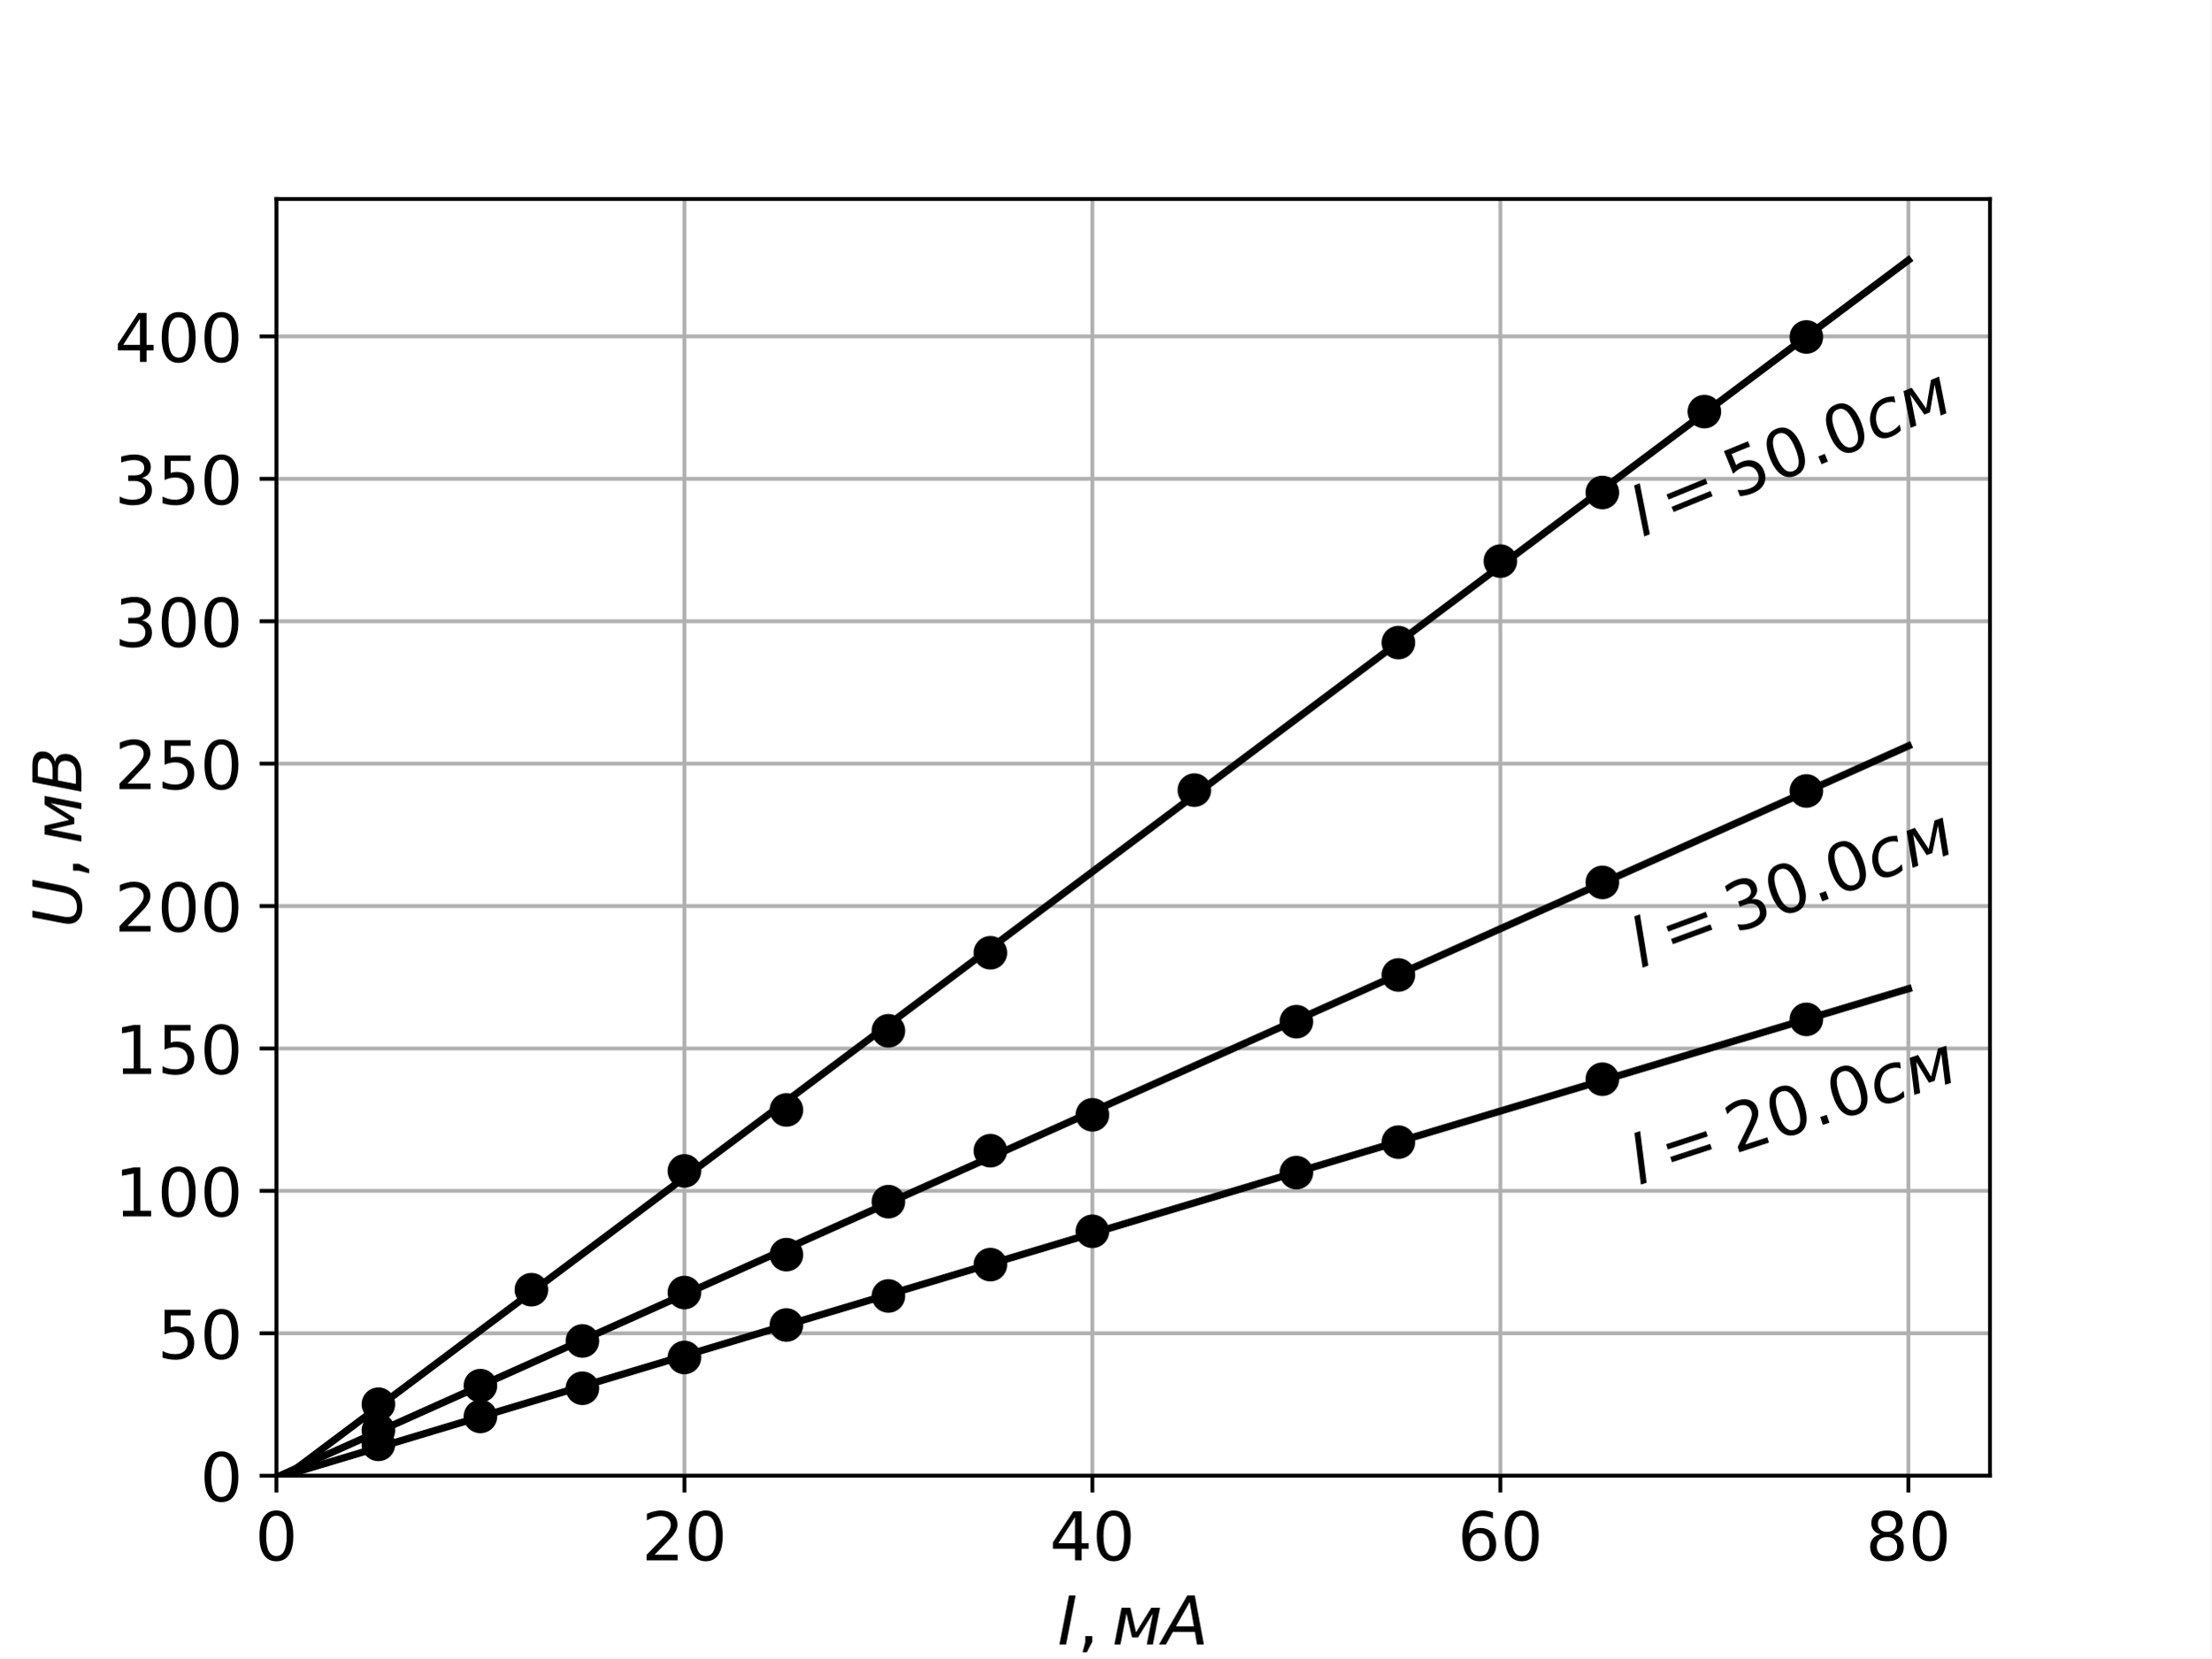
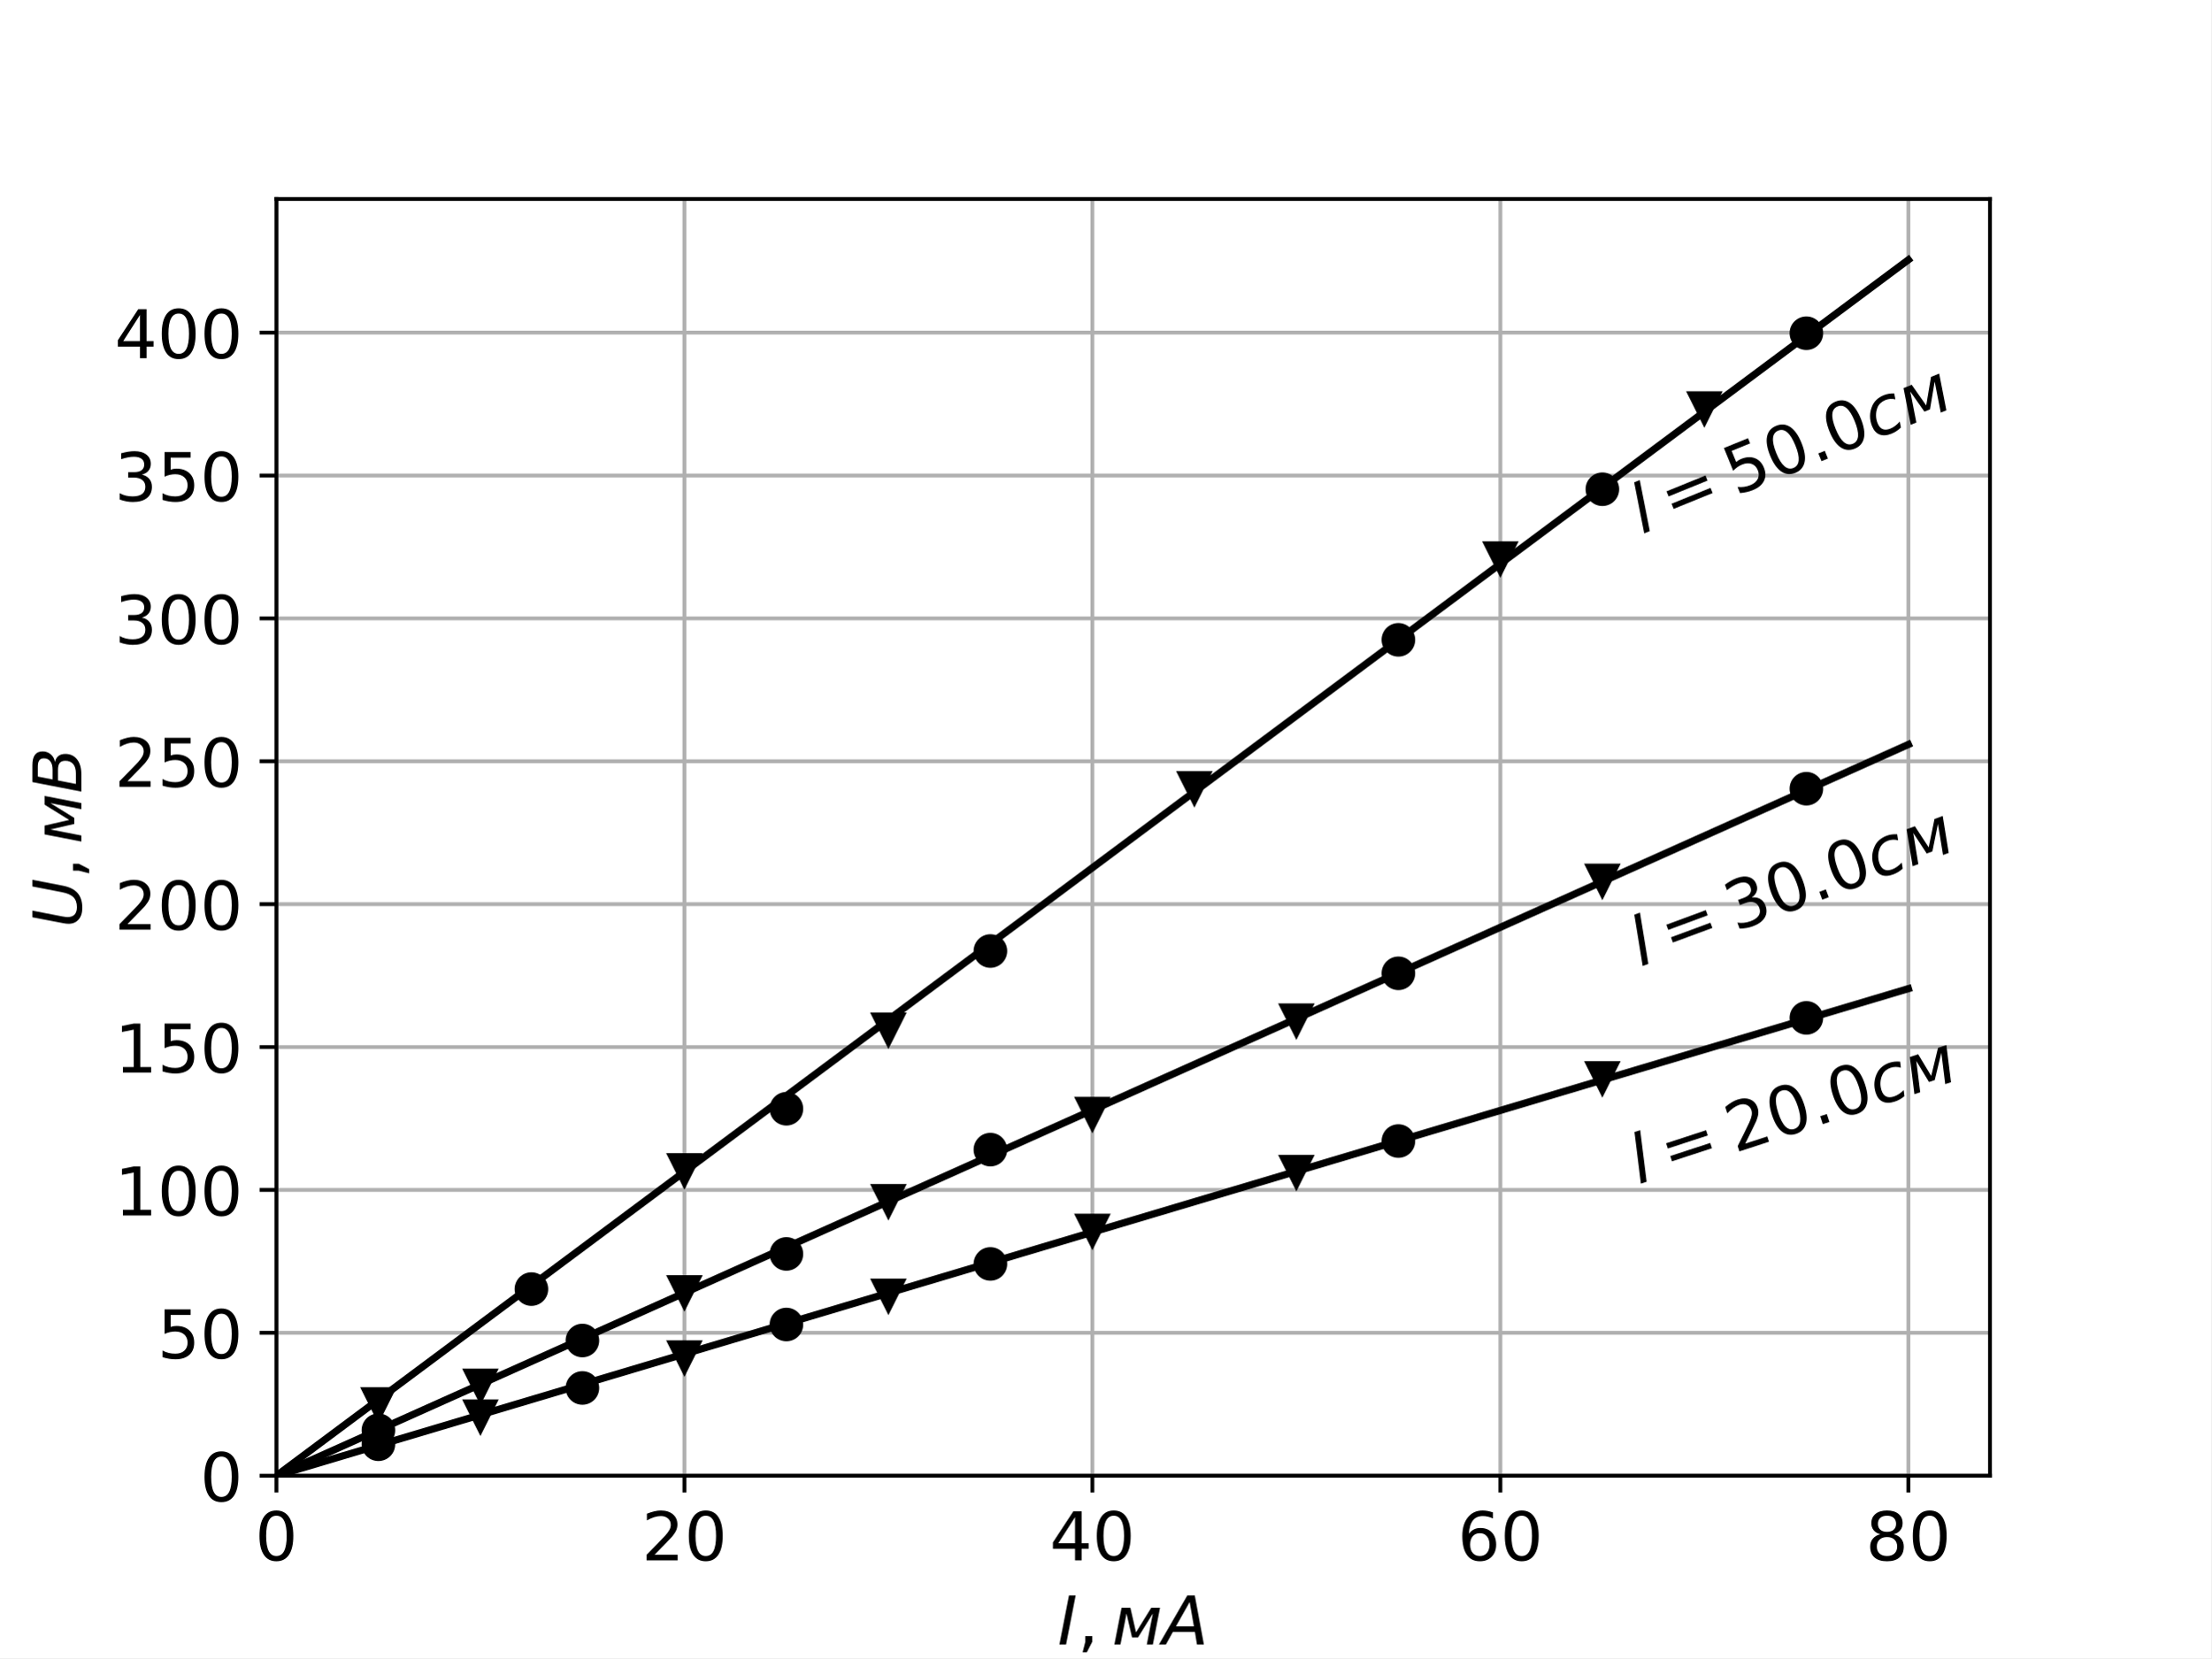
<svg xmlns="http://www.w3.org/2000/svg" xmlns:xlink="http://www.w3.org/1999/xlink" width="460.8pt" height="345.6pt" viewBox="0 0 460.8 345.6" version="1.1">
  <defs>
    <style type="text/css">*{stroke-linejoin: round; stroke-linecap: butt}</style>
  </defs>
  <g id="figure_1">
    <g id="patch_1">
      <path d="M 0 345.6  L 460.8 345.6  L 460.8 0  L 0 0  z " style="fill: #ffffff" />
    </g>
    <g id="axes_1">
      <g id="patch_2">
        <path d="M 57.6 307.584  L 414.72 307.584  L 414.72 41.472  L 57.6 41.472  z " style="fill: #ffffff" />
      </g>
      <g id="matplotlib.axis_1">
        <g id="xtick_1">
          <g id="line2d_1">
-             <path d="M 57.6 307.584  L 57.6 41.472  " clip-path="url(#p23a8a68d9c)" style="fill: none; stroke: #b0b0b0; stroke-width: 0.8; stroke-linecap: square" />
+             <path d="M 57.6 307.584  L 57.6 41.472  " clip-path="url(#p6d481c2ee3)" style="fill: none; stroke: #b0b0b0; stroke-width: 0.8; stroke-linecap: square" />
          </g>
          <g id="line2d_2">
            <defs>
-               <path id="m0e308c70f4" d="M 0 0  L 0 3.5  " style="stroke: #000000; stroke-width: 0.8" />
+               <path id="m6ca84387e6" d="M 0 0  L 0 3.5  " style="stroke: #000000; stroke-width: 0.8" />
            </defs>
            <g>
-               <use xlink:href="#m0e308c70f4" x="57.6" y="307.584" style="stroke: #000000; stroke-width: 0.8" />
+               <use xlink:href="#m6ca84387e6" x="57.6" y="307.584" style="stroke: #000000; stroke-width: 0.8" />
            </g>
          </g>
          <g id="text_1">
            <g transform="translate(53.14625 325.2218) scale(0.14 -0.14)">
              <defs>
                <path id="DejaVuSans-30" d="M 2034 4250  Q 1547 4250 1301 3770  Q 1056 3291 1056 2328  Q 1056 1369 1301 889  Q 1547 409 2034 409  Q 2525 409 2770 889  Q 3016 1369 3016 2328  Q 3016 3291 2770 3770  Q 2525 4250 2034 4250  z M 2034 4750  Q 2819 4750 3233 4129  Q 3647 3509 3647 2328  Q 3647 1150 3233 529  Q 2819 -91 2034 -91  Q 1250 -91 836 529  Q 422 1150 422 2328  Q 422 3509 836 4129  Q 1250 4750 2034 4750  z " transform="scale(0.015625)" />
              </defs>
              <use xlink:href="#DejaVuSans-30" />
            </g>
          </g>
        </g>
        <g id="xtick_2">
          <g id="line2d_3">
-             <path d="M 142.629 307.584  L 142.629 41.472  " clip-path="url(#p23a8a68d9c)" style="fill: none; stroke: #b0b0b0; stroke-width: 0.8; stroke-linecap: square" />
+             <path d="M 142.629 307.584  L 142.629 41.472  " clip-path="url(#p6d481c2ee3)" style="fill: none; stroke: #b0b0b0; stroke-width: 0.8; stroke-linecap: square" />
          </g>
          <g id="line2d_4">
            <g>
-               <use xlink:href="#m0e308c70f4" x="142.629" y="307.584" style="stroke: #000000; stroke-width: 0.8" />
+               <use xlink:href="#m6ca84387e6" x="142.629" y="307.584" style="stroke: #000000; stroke-width: 0.8" />
            </g>
          </g>
          <g id="text_2">
            <g transform="translate(133.7211 325.2218) scale(0.14 -0.14)">
              <defs>
                <path id="DejaVuSans-32" d="M 1228 531  L 3431 531  L 3431 0  L 469 0  L 469 531  Q 828 903 1448 1529  Q 2069 2156 2228 2338  Q 2531 2678 2651 2914  Q 2772 3150 2772 3378  Q 2772 3750 2511 3984  Q 2250 4219 1831 4219  Q 1534 4219 1204 4116  Q 875 4013 500 3803  L 500 4441  Q 881 4594 1212 4672  Q 1544 4750 1819 4750  Q 2544 4750 2975 4387  Q 3406 4025 3406 3419  Q 3406 3131 3298 2873  Q 3191 2616 2906 2266  Q 2828 2175 2409 1742  Q 1991 1309 1228 531  z " transform="scale(0.015625)" />
              </defs>
              <use xlink:href="#DejaVuSans-32" />
              <use xlink:href="#DejaVuSans-30" x="63.623" />
            </g>
          </g>
        </g>
        <g id="xtick_3">
          <g id="line2d_5">
-             <path d="M 227.657 307.584  L 227.657 41.472  " clip-path="url(#p23a8a68d9c)" style="fill: none; stroke: #b0b0b0; stroke-width: 0.8; stroke-linecap: square" />
+             <path d="M 227.657 307.584  L 227.657 41.472  " clip-path="url(#p6d481c2ee3)" style="fill: none; stroke: #b0b0b0; stroke-width: 0.8; stroke-linecap: square" />
          </g>
          <g id="line2d_6">
            <g>
-               <use xlink:href="#m0e308c70f4" x="227.657" y="307.584" style="stroke: #000000; stroke-width: 0.8" />
+               <use xlink:href="#m6ca84387e6" x="227.657" y="307.584" style="stroke: #000000; stroke-width: 0.8" />
            </g>
          </g>
          <g id="text_3">
            <g transform="translate(218.7496 325.2218) scale(0.14 -0.14)">
              <defs>
                <path id="DejaVuSans-34" d="M 2419 4116  L 825 1625  L 2419 1625  L 2419 4116  z M 2253 4666  L 3047 4666  L 3047 1625  L 3713 1625  L 3713 1100  L 3047 1100  L 3047 0  L 2419 0  L 2419 1100  L 313 1100  L 313 1709  L 2253 4666  z " transform="scale(0.015625)" />
              </defs>
              <use xlink:href="#DejaVuSans-34" />
              <use xlink:href="#DejaVuSans-30" x="63.623" />
            </g>
          </g>
        </g>
        <g id="xtick_4">
          <g id="line2d_7">
-             <path d="M 312.686 307.584  L 312.686 41.472  " clip-path="url(#p23a8a68d9c)" style="fill: none; stroke: #b0b0b0; stroke-width: 0.8; stroke-linecap: square" />
+             <path d="M 312.686 307.584  L 312.686 41.472  " clip-path="url(#p6d481c2ee3)" style="fill: none; stroke: #b0b0b0; stroke-width: 0.8; stroke-linecap: square" />
          </g>
          <g id="line2d_8">
            <g>
-               <use xlink:href="#m0e308c70f4" x="312.686" y="307.584" style="stroke: #000000; stroke-width: 0.8" />
+               <use xlink:href="#m6ca84387e6" x="312.686" y="307.584" style="stroke: #000000; stroke-width: 0.8" />
            </g>
          </g>
          <g id="text_4">
            <g transform="translate(303.7782 325.2218) scale(0.14 -0.14)">
              <defs>
                <path id="DejaVuSans-36" d="M 2113 2584  Q 1688 2584 1439 2293  Q 1191 2003 1191 1497  Q 1191 994 1439 701  Q 1688 409 2113 409  Q 2538 409 2786 701  Q 3034 994 3034 1497  Q 3034 2003 2786 2293  Q 2538 2584 2113 2584  z M 3366 4563  L 3366 3988  Q 3128 4100 2886 4159  Q 2644 4219 2406 4219  Q 1781 4219 1451 3797  Q 1122 3375 1075 2522  Q 1259 2794 1537 2939  Q 1816 3084 2150 3084  Q 2853 3084 3261 2657  Q 3669 2231 3669 1497  Q 3669 778 3244 343  Q 2819 -91 2113 -91  Q 1303 -91 875 529  Q 447 1150 447 2328  Q 447 3434 972 4092  Q 1497 4750 2381 4750  Q 2619 4750 2861 4703  Q 3103 4656 3366 4563  z " transform="scale(0.015625)" />
              </defs>
              <use xlink:href="#DejaVuSans-36" />
              <use xlink:href="#DejaVuSans-30" x="63.623" />
            </g>
          </g>
        </g>
        <g id="xtick_5">
          <g id="line2d_9">
-             <path d="M 397.714 307.584  L 397.714 41.472  " clip-path="url(#p23a8a68d9c)" style="fill: none; stroke: #b0b0b0; stroke-width: 0.8; stroke-linecap: square" />
+             <path d="M 397.714 307.584  L 397.714 41.472  " clip-path="url(#p6d481c2ee3)" style="fill: none; stroke: #b0b0b0; stroke-width: 0.8; stroke-linecap: square" />
          </g>
          <g id="line2d_10">
            <g>
-               <use xlink:href="#m0e308c70f4" x="397.714" y="307.584" style="stroke: #000000; stroke-width: 0.8" />
+               <use xlink:href="#m6ca84387e6" x="397.714" y="307.584" style="stroke: #000000; stroke-width: 0.8" />
            </g>
          </g>
          <g id="text_5">
            <g transform="translate(388.8068 325.2218) scale(0.14 -0.14)">
              <defs>
                <path id="DejaVuSans-38" d="M 2034 2216  Q 1584 2216 1326 1975  Q 1069 1734 1069 1313  Q 1069 891 1326 650  Q 1584 409 2034 409  Q 2484 409 2743 651  Q 3003 894 3003 1313  Q 3003 1734 2745 1975  Q 2488 2216 2034 2216  z M 1403 2484  Q 997 2584 770 2862  Q 544 3141 544 3541  Q 544 4100 942 4425  Q 1341 4750 2034 4750  Q 2731 4750 3128 4425  Q 3525 4100 3525 3541  Q 3525 3141 3298 2862  Q 3072 2584 2669 2484  Q 3125 2378 3379 2068  Q 3634 1759 3634 1313  Q 3634 634 3220 271  Q 2806 -91 2034 -91  Q 1263 -91 848 271  Q 434 634 434 1313  Q 434 1759 690 2068  Q 947 2378 1403 2484  z M 1172 3481  Q 1172 3119 1398 2916  Q 1625 2713 2034 2713  Q 2441 2713 2670 2916  Q 2900 3119 2900 3481  Q 2900 3844 2670 4047  Q 2441 4250 2034 4250  Q 1625 4250 1398 4047  Q 1172 3844 1172 3481  z " transform="scale(0.015625)" />
              </defs>
              <use xlink:href="#DejaVuSans-38" />
              <use xlink:href="#DejaVuSans-30" x="63.623" />
            </g>
          </g>
        </g>
        <g id="text_6">
          <g transform="translate(220.41 342.7712) scale(0.14 -0.14)">
            <defs>
              <path id="DejaVuSans-Oblique-49" d="M 1081 4666  L 1716 4666  L 806 0  L 172 0  L 1081 4666  z " transform="scale(0.015625)" />
              <path id="DejaVuSans-2c" d="M 750 794  L 1409 794  L 1409 256  L 897 -744  L 494 -744  L 750 256  L 750 794  z " transform="scale(0.015625)" />
              <path id="DejaVuSans-Oblique-43c" d="M 922 3500  L 1763 3500  L 2300 1156  L 3753 3500  L 4588 3500  L 3906 0  L 3328 0  L 3903 2950  L 2494 672  L 1919 672  L 1394 2950  L 819 0  L 241 0  L 922 3500  z " transform="scale(0.015625)" />
              <path id="DejaVuSans-Oblique-410" d="M 2356 4666  L 3072 4666  L 3938 0  L 3278 0  L 3084 1197  L 984 1197  L 325 0  L -341 0  L 2356 4666  z M 2584 4044  L 1275 1722  L 2988 1722  L 2584 4044  z " transform="scale(0.015625)" />
            </defs>
            <use xlink:href="#DejaVuSans-Oblique-49" transform="translate(0 0.09375)" />
            <use xlink:href="#DejaVuSans-2c" transform="translate(29.49219 0.09375)" />
            <use xlink:href="#DejaVuSans-Oblique-43c" transform="translate(80.76172 0.09375)" />
            <use xlink:href="#DejaVuSans-Oblique-410" transform="translate(156.2012 0.09375)" />
          </g>
        </g>
      </g>
      <g id="matplotlib.axis_2">
        <g id="ytick_1">
          <g id="line2d_11">
-             <path d="M 57.6 307.584  L 414.72 307.584  " clip-path="url(#p23a8a68d9c)" style="fill: none; stroke: #b0b0b0; stroke-width: 0.8; stroke-linecap: square" />
+             <path d="M 57.6 307.584  L 414.72 307.584  " clip-path="url(#p6d481c2ee3)" style="fill: none; stroke: #b0b0b0; stroke-width: 0.8; stroke-linecap: square" />
          </g>
          <g id="line2d_12">
            <defs>
-               <path id="m3bef2c6115" d="M 0 0  L -3.5 0  " style="stroke: #000000; stroke-width: 0.8" />
+               <path id="md4a65e8872" d="M 0 0  L -3.5 0  " style="stroke: #000000; stroke-width: 0.8" />
            </defs>
            <g>
-               <use xlink:href="#m3bef2c6115" x="57.6" y="307.584" style="stroke: #000000; stroke-width: 0.8" />
+               <use xlink:href="#md4a65e8872" x="57.6" y="307.584" style="stroke: #000000; stroke-width: 0.8" />
            </g>
          </g>
          <g id="text_7">
            <g transform="translate(41.6925 312.9029) scale(0.14 -0.14)">
              <use xlink:href="#DejaVuSans-30" />
            </g>
          </g>
        </g>
        <g id="ytick_2">
          <g id="line2d_13">
-             <path d="M 57.6 277.9  L 414.72 277.9  " clip-path="url(#p23a8a68d9c)" style="fill: none; stroke: #b0b0b0; stroke-width: 0.8; stroke-linecap: square" />
+             <path d="M 57.6 277.802  L 414.72 277.802  " clip-path="url(#p6d481c2ee3)" style="fill: none; stroke: #b0b0b0; stroke-width: 0.8; stroke-linecap: square" />
          </g>
          <g id="line2d_14">
            <g>
-               <use xlink:href="#m3bef2c6115" x="57.6" y="277.9" style="stroke: #000000; stroke-width: 0.8" />
+               <use xlink:href="#md4a65e8872" x="57.6" y="277.802" style="stroke: #000000; stroke-width: 0.8" />
            </g>
          </g>
          <g id="text_8">
-             <g transform="translate(32.785 283.2189) scale(0.14 -0.14)">
+             <g transform="translate(32.785 283.1207) scale(0.14 -0.14)">
              <defs>
                <path id="DejaVuSans-35" d="M 691 4666  L 3169 4666  L 3169 4134  L 1269 4134  L 1269 2991  Q 1406 3038 1543 3061  Q 1681 3084 1819 3084  Q 2600 3084 3056 2656  Q 3513 2228 3513 1497  Q 3513 744 3044 326  Q 2575 -91 1722 -91  Q 1428 -91 1123 -41  Q 819 9 494 109  L 494 744  Q 775 591 1075 516  Q 1375 441 1709 441  Q 2250 441 2565 725  Q 2881 1009 2881 1497  Q 2881 1984 2565 2268  Q 2250 2553 1709 2553  Q 1456 2553 1204 2497  Q 953 2441 691 2322  L 691 4666  z " transform="scale(0.015625)" />
              </defs>
              <use xlink:href="#DejaVuSans-35" />
              <use xlink:href="#DejaVuSans-30" x="63.623" />
            </g>
          </g>
        </g>
        <g id="ytick_3">
          <g id="line2d_15">
-             <path d="M 57.6 248.216  L 414.72 248.216  " clip-path="url(#p23a8a68d9c)" style="fill: none; stroke: #b0b0b0; stroke-width: 0.8; stroke-linecap: square" />
+             <path d="M 57.6 248.02  L 414.72 248.02  " clip-path="url(#p6d481c2ee3)" style="fill: none; stroke: #b0b0b0; stroke-width: 0.8; stroke-linecap: square" />
          </g>
          <g id="line2d_16">
            <g>
-               <use xlink:href="#m3bef2c6115" x="57.6" y="248.216" style="stroke: #000000; stroke-width: 0.8" />
+               <use xlink:href="#md4a65e8872" x="57.6" y="248.02" style="stroke: #000000; stroke-width: 0.8" />
            </g>
          </g>
          <g id="text_9">
-             <g transform="translate(23.8775 253.5349) scale(0.14 -0.14)">
+             <g transform="translate(23.8775 253.3386) scale(0.14 -0.14)">
              <defs>
                <path id="DejaVuSans-31" d="M 794 531  L 1825 531  L 1825 4091  L 703 3866  L 703 4441  L 1819 4666  L 2450 4666  L 2450 531  L 3481 531  L 3481 0  L 794 0  L 794 531  z " transform="scale(0.015625)" />
              </defs>
              <use xlink:href="#DejaVuSans-31" />
              <use xlink:href="#DejaVuSans-30" x="63.623" />
              <use xlink:href="#DejaVuSans-30" x="127.246" />
            </g>
          </g>
        </g>
        <g id="ytick_4">
          <g id="line2d_17">
-             <path d="M 57.6 218.532  L 414.72 218.532  " clip-path="url(#p23a8a68d9c)" style="fill: none; stroke: #b0b0b0; stroke-width: 0.8; stroke-linecap: square" />
+             <path d="M 57.6 218.238  L 414.72 218.238  " clip-path="url(#p6d481c2ee3)" style="fill: none; stroke: #b0b0b0; stroke-width: 0.8; stroke-linecap: square" />
          </g>
          <g id="line2d_18">
            <g>
-               <use xlink:href="#m3bef2c6115" x="57.6" y="218.532" style="stroke: #000000; stroke-width: 0.8" />
+               <use xlink:href="#md4a65e8872" x="57.6" y="218.238" style="stroke: #000000; stroke-width: 0.8" />
            </g>
          </g>
          <g id="text_10">
-             <g transform="translate(23.8775 223.8509) scale(0.14 -0.14)">
+             <g transform="translate(23.8775 223.5564) scale(0.14 -0.14)">
              <use xlink:href="#DejaVuSans-31" />
              <use xlink:href="#DejaVuSans-35" x="63.623" />
              <use xlink:href="#DejaVuSans-30" x="127.246" />
            </g>
          </g>
        </g>
        <g id="ytick_5">
          <g id="line2d_19">
-             <path d="M 57.6 188.848  L 414.72 188.848  " clip-path="url(#p23a8a68d9c)" style="fill: none; stroke: #b0b0b0; stroke-width: 0.8; stroke-linecap: square" />
+             <path d="M 57.6 188.455  L 414.72 188.455  " clip-path="url(#p6d481c2ee3)" style="fill: none; stroke: #b0b0b0; stroke-width: 0.8; stroke-linecap: square" />
          </g>
          <g id="line2d_20">
            <g>
-               <use xlink:href="#m3bef2c6115" x="57.6" y="188.848" style="stroke: #000000; stroke-width: 0.8" />
+               <use xlink:href="#md4a65e8872" x="57.6" y="188.455" style="stroke: #000000; stroke-width: 0.8" />
            </g>
          </g>
          <g id="text_11">
-             <g transform="translate(23.8775 194.1669) scale(0.14 -0.14)">
+             <g transform="translate(23.8775 193.7743) scale(0.14 -0.14)">
              <use xlink:href="#DejaVuSans-32" />
              <use xlink:href="#DejaVuSans-30" x="63.623" />
              <use xlink:href="#DejaVuSans-30" x="127.246" />
            </g>
          </g>
        </g>
        <g id="ytick_6">
          <g id="line2d_21">
-             <path d="M 57.6 159.164  L 414.72 159.164  " clip-path="url(#p23a8a68d9c)" style="fill: none; stroke: #b0b0b0; stroke-width: 0.8; stroke-linecap: square" />
+             <path d="M 57.6 158.673  L 414.72 158.673  " clip-path="url(#p6d481c2ee3)" style="fill: none; stroke: #b0b0b0; stroke-width: 0.8; stroke-linecap: square" />
          </g>
          <g id="line2d_22">
            <g>
-               <use xlink:href="#m3bef2c6115" x="57.6" y="159.164" style="stroke: #000000; stroke-width: 0.8" />
+               <use xlink:href="#md4a65e8872" x="57.6" y="158.673" style="stroke: #000000; stroke-width: 0.8" />
            </g>
          </g>
          <g id="text_12">
-             <g transform="translate(23.8775 164.4829) scale(0.14 -0.14)">
+             <g transform="translate(23.8775 163.9921) scale(0.14 -0.14)">
              <use xlink:href="#DejaVuSans-32" />
              <use xlink:href="#DejaVuSans-35" x="63.623" />
              <use xlink:href="#DejaVuSans-30" x="127.246" />
            </g>
          </g>
        </g>
        <g id="ytick_7">
          <g id="line2d_23">
-             <path d="M 57.6 129.48  L 414.72 129.48  " clip-path="url(#p23a8a68d9c)" style="fill: none; stroke: #b0b0b0; stroke-width: 0.8; stroke-linecap: square" />
+             <path d="M 57.6 128.891  L 414.72 128.891  " clip-path="url(#p6d481c2ee3)" style="fill: none; stroke: #b0b0b0; stroke-width: 0.8; stroke-linecap: square" />
          </g>
          <g id="line2d_24">
            <g>
-               <use xlink:href="#m3bef2c6115" x="57.6" y="129.48" style="stroke: #000000; stroke-width: 0.8" />
+               <use xlink:href="#md4a65e8872" x="57.6" y="128.891" style="stroke: #000000; stroke-width: 0.8" />
            </g>
          </g>
          <g id="text_13">
-             <g transform="translate(23.8775 134.7989) scale(0.14 -0.14)">
+             <g transform="translate(23.8775 134.21) scale(0.14 -0.14)">
              <defs>
                <path id="DejaVuSans-33" d="M 2597 2516  Q 3050 2419 3304 2112  Q 3559 1806 3559 1356  Q 3559 666 3084 287  Q 2609 -91 1734 -91  Q 1441 -91 1130 -33  Q 819 25 488 141  L 488 750  Q 750 597 1062 519  Q 1375 441 1716 441  Q 2309 441 2620 675  Q 2931 909 2931 1356  Q 2931 1769 2642 2001  Q 2353 2234 1838 2234  L 1294 2234  L 1294 2753  L 1863 2753  Q 2328 2753 2575 2939  Q 2822 3125 2822 3475  Q 2822 3834 2567 4026  Q 2313 4219 1838 4219  Q 1578 4219 1281 4162  Q 984 4106 628 3988  L 628 4550  Q 988 4650 1302 4700  Q 1616 4750 1894 4750  Q 2613 4750 3031 4423  Q 3450 4097 3450 3541  Q 3450 3153 3228 2886  Q 3006 2619 2597 2516  z " transform="scale(0.015625)" />
              </defs>
              <use xlink:href="#DejaVuSans-33" />
              <use xlink:href="#DejaVuSans-30" x="63.623" />
              <use xlink:href="#DejaVuSans-30" x="127.246" />
            </g>
          </g>
        </g>
        <g id="ytick_8">
          <g id="line2d_25">
-             <path d="M 57.6 99.796  L 414.72 99.796  " clip-path="url(#p23a8a68d9c)" style="fill: none; stroke: #b0b0b0; stroke-width: 0.8; stroke-linecap: square" />
+             <path d="M 57.6 99.109  L 414.72 99.109  " clip-path="url(#p6d481c2ee3)" style="fill: none; stroke: #b0b0b0; stroke-width: 0.8; stroke-linecap: square" />
          </g>
          <g id="line2d_26">
            <g>
-               <use xlink:href="#m3bef2c6115" x="57.6" y="99.796" style="stroke: #000000; stroke-width: 0.8" />
+               <use xlink:href="#md4a65e8872" x="57.6" y="99.109" style="stroke: #000000; stroke-width: 0.8" />
            </g>
          </g>
          <g id="text_14">
-             <g transform="translate(23.8775 105.1148) scale(0.14 -0.14)">
+             <g transform="translate(23.8775 104.4278) scale(0.14 -0.14)">
              <use xlink:href="#DejaVuSans-33" />
              <use xlink:href="#DejaVuSans-35" x="63.623" />
              <use xlink:href="#DejaVuSans-30" x="127.246" />
            </g>
          </g>
        </g>
        <g id="ytick_9">
          <g id="line2d_27">
-             <path d="M 57.6 70.112  L 414.72 70.112  " clip-path="url(#p23a8a68d9c)" style="fill: none; stroke: #b0b0b0; stroke-width: 0.8; stroke-linecap: square" />
+             <path d="M 57.6 69.327  L 414.72 69.327  " clip-path="url(#p6d481c2ee3)" style="fill: none; stroke: #b0b0b0; stroke-width: 0.8; stroke-linecap: square" />
          </g>
          <g id="line2d_28">
            <g>
-               <use xlink:href="#m3bef2c6115" x="57.6" y="70.112" style="stroke: #000000; stroke-width: 0.8" />
+               <use xlink:href="#md4a65e8872" x="57.6" y="69.327" style="stroke: #000000; stroke-width: 0.8" />
            </g>
          </g>
          <g id="text_15">
-             <g transform="translate(23.8775 75.43083) scale(0.14 -0.14)">
+             <g transform="translate(23.8775 74.64564) scale(0.14 -0.14)">
              <use xlink:href="#DejaVuSans-34" />
              <use xlink:href="#DejaVuSans-30" x="63.623" />
              <use xlink:href="#DejaVuSans-30" x="127.246" />
            </g>
          </g>
        </g>
        <g id="text_16">
          <g transform="translate(16.96594 193.358) rotate(-90) scale(0.14 -0.14)">
            <defs>
              <path id="DejaVuSans-Oblique-55" d="M 991 4666  L 1625 4666  L 1075 1831  Q 1041 1641 1027 1517  Q 1013 1394 1013 1300  Q 1013 869 1253 645  Q 1494 422 1959 422  Q 2563 422 2898 753  Q 3234 1084 3378 1831  L 3928 4666  L 4563 4666  L 4000 1753  Q 3816 809 3300 359  Q 2784 -91 1888 -91  Q 1188 -91 780 261  Q 372 613 372 1216  Q 372 1325 387 1461  Q 403 1597 434 1753  L 991 4666  z " transform="scale(0.015625)" />
              <path id="DejaVuSans-Oblique-412" d="M 1081 4666  L 2694 4666  Q 3350 4666 3675 4422  Q 4000 4178 4000 3688  Q 4000 3238 3720 2911  Q 3441 2584 2988 2516  Q 3375 2428 3569 2181  Q 3763 1934 3763 1522  Q 3763 819 3242 409  Q 2722 0 1819 0  L 172 0  L 1081 4666  z M 1234 2228  L 903 519  L 1919 519  Q 2491 519 2800 781  Q 3109 1044 3109 1522  Q 3109 1891 2904 2059  Q 2700 2228 2247 2228  L 1234 2228  z M 1606 4147  L 1331 2741  L 2272 2741  Q 2775 2741 3058 2959  Q 3341 3178 3341 3566  Q 3341 3869 3150 4008  Q 2959 4147 2541 4147  L 1606 4147  z " transform="scale(0.015625)" />
            </defs>
            <use xlink:href="#DejaVuSans-Oblique-55" transform="translate(0 0.09375)" />
            <use xlink:href="#DejaVuSans-2c" transform="translate(73.19336 0.09375)" />
            <use xlink:href="#DejaVuSans-Oblique-43c" transform="translate(124.4629 0.09375)" />
            <use xlink:href="#DejaVuSans-Oblique-412" transform="translate(199.9023 0.09375)" />
          </g>
        </g>
      </g>
      <g id="line2d_29">
        <defs>
-           <path id="m94088b4bcc" d="M 0 3  C 0.796 3 1.559 2.684 2.121 2.121  C 2.684 1.559 3 0.796 3 0  C 3 -0.796 2.684 -1.559 2.121 -2.121  C 1.559 -2.684 0.796 -3 0 -3  C -0.796 -3 -1.559 -2.684 -2.121 -2.121  C -2.684 -1.559 -3 -0.796 -3 0  C -3 0.796 -2.684 1.559 -2.121 2.121  C -1.559 2.684 -0.796 3 0 3  z " style="stroke: #000000" />
+           <path id="mce59799d16" d="M 0 3  C 0.796 3 1.559 2.684 2.121 2.121  C 2.684 1.559 3 0.796 3 0  C 3 -0.796 2.684 -1.559 2.121 -2.121  C 1.559 -2.684 0.796 -3 0 -3  C -0.796 -3 -1.559 -2.684 -2.121 -2.121  C -2.684 -1.559 -3 -0.796 -3 0  C -3 0.796 -2.684 1.559 -2.121 2.121  C -1.559 2.684 -0.796 3 0 3  z " style="stroke: #000000" />
        </defs>
-         <g clip-path="url(#p23a8a68d9c)">
-           <use xlink:href="#m94088b4bcc" x="78.857" y="301.054" style="stroke: #000000" />
-           <use xlink:href="#m94088b4bcc" x="121.371" y="289.358" style="stroke: #000000" />
-           <use xlink:href="#m94088b4bcc" x="163.886" y="276.178" style="stroke: #000000" />
-           <use xlink:href="#m94088b4bcc" x="206.4" y="263.592" style="stroke: #000000" />
-           <use xlink:href="#m94088b4bcc" x="291.429" y="238.064" style="stroke: #000000" />
-           <use xlink:href="#m94088b4bcc" x="376.457" y="212.476" style="stroke: #000000" />
-           <use xlink:href="#m94088b4bcc" x="333.943" y="224.944" style="stroke: #000000" />
-           <use xlink:href="#m94088b4bcc" x="270.171" y="244.416" style="stroke: #000000" />
-           <use xlink:href="#m94088b4bcc" x="227.657" y="256.646" style="stroke: #000000" />
-           <use xlink:href="#m94088b4bcc" x="185.143" y="270.123" style="stroke: #000000" />
-           <use xlink:href="#m94088b4bcc" x="142.629" y="282.946" style="stroke: #000000" />
-           <use xlink:href="#m94088b4bcc" x="100.114" y="295.235" style="stroke: #000000" />
+         <g clip-path="url(#p6d481c2ee3)">
+           <use xlink:href="#mce59799d16" x="78.857" y="301.032" style="stroke: #000000" />
+           <use xlink:href="#mce59799d16" x="121.371" y="289.298" style="stroke: #000000" />
+           <use xlink:href="#mce59799d16" x="163.886" y="276.074" style="stroke: #000000" />
+           <use xlink:href="#mce59799d16" x="206.4" y="263.447" style="stroke: #000000" />
+           <use xlink:href="#mce59799d16" x="291.429" y="237.834" style="stroke: #000000" />
+           <use xlink:href="#mce59799d16" x="376.457" y="212.162" style="stroke: #000000" />
        </g>
      </g>
      <g id="line2d_30">
-         <path d="M 57.6 308.066  L 397.714 206.088  " clip-path="url(#p23a8a68d9c)" style="fill: none; stroke: #000000; stroke-width: 1.5; stroke-linecap: square" />
+         <defs>
+           <path id="m4e13510830" d="M -0 3  L 3 -3  L -3 -3  z " style="stroke: #000000; stroke-linejoin: miter" />
+         </defs>
+         <g clip-path="url(#p6d481c2ee3)">
+           <use xlink:href="#m4e13510830" x="333.943" y="224.67" style="stroke: #000000; stroke-linejoin: miter" />
+           <use xlink:href="#m4e13510830" x="270.171" y="244.208" style="stroke: #000000; stroke-linejoin: miter" />
+           <use xlink:href="#m4e13510830" x="227.657" y="256.478" style="stroke: #000000; stroke-linejoin: miter" />
+           <use xlink:href="#m4e13510830" x="185.143" y="269.999" style="stroke: #000000; stroke-linejoin: miter" />
+           <use xlink:href="#m4e13510830" x="142.629" y="282.865" style="stroke: #000000; stroke-linejoin: miter" />
+           <use xlink:href="#m4e13510830" x="100.114" y="295.195" style="stroke: #000000; stroke-linejoin: miter" />
+         </g>
      </g>
      <g id="line2d_31">
-         <g clip-path="url(#p23a8a68d9c)">
-           <use xlink:href="#m94088b4bcc" x="78.857" y="298.144" style="stroke: #000000" />
-           <use xlink:href="#m94088b4bcc" x="121.371" y="279.503" style="stroke: #000000" />
-           <use xlink:href="#m94088b4bcc" x="163.886" y="261.514" style="stroke: #000000" />
-           <use xlink:href="#m94088b4bcc" x="206.4" y="239.845" style="stroke: #000000" />
-           <use xlink:href="#m94088b4bcc" x="291.429" y="203.215" style="stroke: #000000" />
-           <use xlink:href="#m94088b4bcc" x="376.457" y="164.863" style="stroke: #000000" />
-           <use xlink:href="#m94088b4bcc" x="333.943" y="183.92" style="stroke: #000000" />
-           <use xlink:href="#m94088b4bcc" x="270.171" y="212.951" style="stroke: #000000" />
-           <use xlink:href="#m94088b4bcc" x="227.657" y="232.365" style="stroke: #000000" />
-           <use xlink:href="#m94088b4bcc" x="185.143" y="250.472" style="stroke: #000000" />
-           <use xlink:href="#m94088b4bcc" x="142.629" y="269.41" style="stroke: #000000" />
-           <use xlink:href="#m94088b4bcc" x="100.114" y="288.824" style="stroke: #000000" />
-         </g>
+         <path d="M 57.6 307.584  L 397.714 206.066  " clip-path="url(#p6d481c2ee3)" style="fill: none; stroke: #000000; stroke-width: 1.5; stroke-linecap: square" />
      </g>
      <g id="line2d_32">
-         <path d="M 57.6 307.904  L 397.714 155.467  " clip-path="url(#p23a8a68d9c)" style="fill: none; stroke: #000000; stroke-width: 1.5; stroke-linecap: square" />
+         <g clip-path="url(#p6d481c2ee3)">
+           <use xlink:href="#mce59799d16" x="78.857" y="298.113" style="stroke: #000000" />
+           <use xlink:href="#mce59799d16" x="121.371" y="279.41" style="stroke: #000000" />
+           <use xlink:href="#mce59799d16" x="163.886" y="261.362" style="stroke: #000000" />
+           <use xlink:href="#mce59799d16" x="206.4" y="239.621" style="stroke: #000000" />
+           <use xlink:href="#mce59799d16" x="291.429" y="202.87" style="stroke: #000000" />
+           <use xlink:href="#mce59799d16" x="376.457" y="164.391" style="stroke: #000000" />
+         </g>
      </g>
      <g id="line2d_33">
-         <g clip-path="url(#p23a8a68d9c)">
-           <use xlink:href="#m94088b4bcc" x="110.743" y="268.817" style="stroke: #000000" />
-           <use xlink:href="#m94088b4bcc" x="142.629" y="244.06" style="stroke: #000000" />
-           <use xlink:href="#m94088b4bcc" x="206.4" y="198.584" style="stroke: #000000" />
-           <use xlink:href="#m94088b4bcc" x="291.429" y="133.933" style="stroke: #000000" />
-           <use xlink:href="#m94088b4bcc" x="376.457" y="70.231" style="stroke: #000000" />
-           <use xlink:href="#m94088b4bcc" x="333.943" y="102.646" style="stroke: #000000" />
-           <use xlink:href="#m94088b4bcc" x="248.914" y="164.685" style="stroke: #000000" />
-           <use xlink:href="#m94088b4bcc" x="163.886" y="231.355" style="stroke: #000000" />
-           <use xlink:href="#m94088b4bcc" x="355.2" y="85.785" style="stroke: #000000" />
-           <use xlink:href="#m94088b4bcc" x="312.686" y="116.953" style="stroke: #000000" />
-           <use xlink:href="#m94088b4bcc" x="185.143" y="214.851" style="stroke: #000000" />
-           <use xlink:href="#m94088b4bcc" x="78.857" y="292.683" style="stroke: #000000" />
+         <g clip-path="url(#p6d481c2ee3)">
+           <use xlink:href="#m4e13510830" x="333.943" y="183.512" style="stroke: #000000; stroke-linejoin: miter" />
+           <use xlink:href="#m4e13510830" x="270.171" y="212.638" style="stroke: #000000; stroke-linejoin: miter" />
+           <use xlink:href="#m4e13510830" x="227.657" y="232.116" style="stroke: #000000; stroke-linejoin: miter" />
+           <use xlink:href="#m4e13510830" x="185.143" y="250.283" style="stroke: #000000; stroke-linejoin: miter" />
+           <use xlink:href="#m4e13510830" x="142.629" y="269.284" style="stroke: #000000; stroke-linejoin: miter" />
+           <use xlink:href="#m4e13510830" x="100.114" y="288.762" style="stroke: #000000; stroke-linejoin: miter" />
        </g>
      </g>
      <g id="line2d_34">
-         <path d="M 57.6 309.173  L 397.714 54.22  " clip-path="url(#p23a8a68d9c)" style="fill: none; stroke: #000000; stroke-width: 1.5; stroke-linecap: square" />
+         <path d="M 57.6 307.584  L 397.714 155.167  " clip-path="url(#p6d481c2ee3)" style="fill: none; stroke: #000000; stroke-width: 1.5; stroke-linecap: square" />
+       </g>
+       <g id="line2d_35">
+         <g clip-path="url(#p6d481c2ee3)">
+           <use xlink:href="#mce59799d16" x="110.743" y="268.689" style="stroke: #000000" />
+           <use xlink:href="#mce59799d16" x="163.886" y="231.103" style="stroke: #000000" />
+           <use xlink:href="#mce59799d16" x="206.4" y="198.224" style="stroke: #000000" />
+           <use xlink:href="#mce59799d16" x="291.429" y="133.358" style="stroke: #000000" />
+           <use xlink:href="#mce59799d16" x="333.943" y="101.968" style="stroke: #000000" />
+           <use xlink:href="#mce59799d16" x="376.457" y="69.446" style="stroke: #000000" />
+         </g>
+       </g>
+       <g id="line2d_36">
+         <g clip-path="url(#p6d481c2ee3)">
+           <use xlink:href="#m4e13510830" x="355.2" y="85.052" style="stroke: #000000; stroke-linejoin: miter" />
+           <use xlink:href="#m4e13510830" x="312.686" y="116.323" style="stroke: #000000; stroke-linejoin: miter" />
+           <use xlink:href="#m4e13510830" x="248.914" y="164.213" style="stroke: #000000; stroke-linejoin: miter" />
+           <use xlink:href="#m4e13510830" x="185.143" y="214.545" style="stroke: #000000; stroke-linejoin: miter" />
+           <use xlink:href="#m4e13510830" x="142.629" y="243.85" style="stroke: #000000; stroke-linejoin: miter" />
+           <use xlink:href="#m4e13510830" x="78.857" y="292.633" style="stroke: #000000; stroke-linejoin: miter" />
+         </g>
+       </g>
+       <g id="line2d_37">
+         <path d="M 57.6 307.584  L 397.714 54.144  " clip-path="url(#p6d481c2ee3)" style="fill: none; stroke: #000000; stroke-width: 1.5; stroke-linecap: square" />
      </g>
      <g id="patch_3">
        <path d="M 57.6 307.584  L 57.6 41.472  " style="fill: none; stroke: #000000; stroke-width: 0.8; stroke-linejoin: miter; stroke-linecap: square" />
      </g>
      <g id="patch_4">
        <path d="M 414.72 307.584  L 414.72 41.472  " style="fill: none; stroke: #000000; stroke-width: 0.8; stroke-linejoin: miter; stroke-linecap: square" />
      </g>
      <g id="patch_5">
        <path d="M 57.6 307.584  L 414.72 307.584  " style="fill: none; stroke: #000000; stroke-width: 0.8; stroke-linejoin: miter; stroke-linecap: square" />
      </g>
      <g id="patch_6">
        <path d="M 57.6 41.472  L 414.72 41.472  " style="fill: none; stroke: #000000; stroke-width: 0.8; stroke-linejoin: miter; stroke-linecap: square" />
      </g>
      <g id="text_17">
-         <g transform="translate(341.5096 247.0608) rotate(-18.15898) scale(0.14 -0.14)">
+         <g transform="translate(341.5011 246.8595) rotate(-18.11097) scale(0.14 -0.14)">
          <defs>
            <path id="DejaVuSans-Oblique-6c" d="M 1172 4863  L 1747 4863  L 800 0  L 225 0  L 1172 4863  z " transform="scale(0.015625)" />
            <path id="DejaVuSans-3d" d="M 678 2906  L 4684 2906  L 4684 2381  L 678 2381  L 678 2906  z M 678 1631  L 4684 1631  L 4684 1100  L 678 1100  L 678 1631  z " transform="scale(0.015625)" />
            <path id="DejaVuSans-2e" d="M 684 794  L 1344 794  L 1344 0  L 684 0  L 684 794  z " transform="scale(0.015625)" />
            <path id="DejaVuSans-Oblique-441" d="M 3431 3366  L 3316 2797  Q 3109 2947 2876 3022  Q 2644 3097 2394 3097  Q 2119 3097 1870 3000  Q 1622 2903 1453 2725  Q 1184 2453 1037 2087  Q 891 1722 891 1331  Q 891 859 1127 628  Q 1363 397 1844 397  Q 2081 397 2348 469  Q 2616 541 2906 684  L 2797 116  Q 2547 13 2283 -39  Q 2019 -91 1741 -91  Q 1044 -91 669 257  Q 294 606 294 1253  Q 294 1797 489 2255  Q 684 2713 1069 3078  Q 1331 3328 1684 3456  Q 2038 3584 2456 3584  Q 2700 3584 2940 3529  Q 3181 3475 3431 3366  z " transform="scale(0.015625)" />
          </defs>
          <use xlink:href="#DejaVuSans-Oblique-6c" transform="translate(0 0.015625)" />
          <use xlink:href="#DejaVuSans-3d" transform="translate(47.26562 0.015625)" />
          <use xlink:href="#DejaVuSans-32" transform="translate(150.5371 0.015625)" />
          <use xlink:href="#DejaVuSans-30" transform="translate(214.1602 0.015625)" />
          <use xlink:href="#DejaVuSans-2e" transform="translate(277.7832 0.015625)" />
          <use xlink:href="#DejaVuSans-30" transform="translate(309.5703 0.015625)" />
          <use xlink:href="#DejaVuSans-Oblique-441" transform="translate(373.1934 0.015625)" />
          <use xlink:href="#DejaVuSans-Oblique-43c" transform="translate(428.1738 0.015625)" />
        </g>
      </g>
      <g id="text_18">
-         <g transform="translate(341.885 201.8642) rotate(-20.3002) scale(0.14 -0.14)">
+         <g transform="translate(341.8822 201.5137) rotate(-20.28458) scale(0.14 -0.14)">
          <use xlink:href="#DejaVuSans-Oblique-6c" transform="translate(0 0.015625)" />
          <use xlink:href="#DejaVuSans-3d" transform="translate(47.26562 0.015625)" />
          <use xlink:href="#DejaVuSans-33" transform="translate(150.5371 0.015625)" />
          <use xlink:href="#DejaVuSans-30" transform="translate(214.1602 0.015625)" />
          <use xlink:href="#DejaVuSans-2e" transform="translate(277.7832 0.015625)" />
          <use xlink:href="#DejaVuSans-30" transform="translate(309.5703 0.015625)" />
          <use xlink:href="#DejaVuSans-Oblique-441" transform="translate(373.1934 0.015625)" />
          <use xlink:href="#DejaVuSans-Oblique-43c" transform="translate(428.1738 0.015625)" />
        </g>
      </g>
      <g id="text_19">
-         <g transform="translate(342.2113 111.9979) rotate(-22.18593) scale(0.14 -0.14)">
+         <g transform="translate(342.2067 111.35) rotate(-22.15916) scale(0.14 -0.14)">
          <use xlink:href="#DejaVuSans-Oblique-6c" transform="translate(0 0.015625)" />
          <use xlink:href="#DejaVuSans-3d" transform="translate(47.26562 0.015625)" />
          <use xlink:href="#DejaVuSans-35" transform="translate(150.5371 0.015625)" />
          <use xlink:href="#DejaVuSans-30" transform="translate(214.1602 0.015625)" />
          <use xlink:href="#DejaVuSans-2e" transform="translate(277.7832 0.015625)" />
          <use xlink:href="#DejaVuSans-30" transform="translate(309.5703 0.015625)" />
          <use xlink:href="#DejaVuSans-Oblique-441" transform="translate(373.1934 0.015625)" />
          <use xlink:href="#DejaVuSans-Oblique-43c" transform="translate(428.1738 0.015625)" />
        </g>
      </g>
    </g>
  </g>
  <defs>
-     <clipPath id="p23a8a68d9c">
+     <clipPath id="p6d481c2ee3">
      <rect x="57.6" y="41.472" width="357.12" height="266.112" />
    </clipPath>
  </defs>
</svg>
